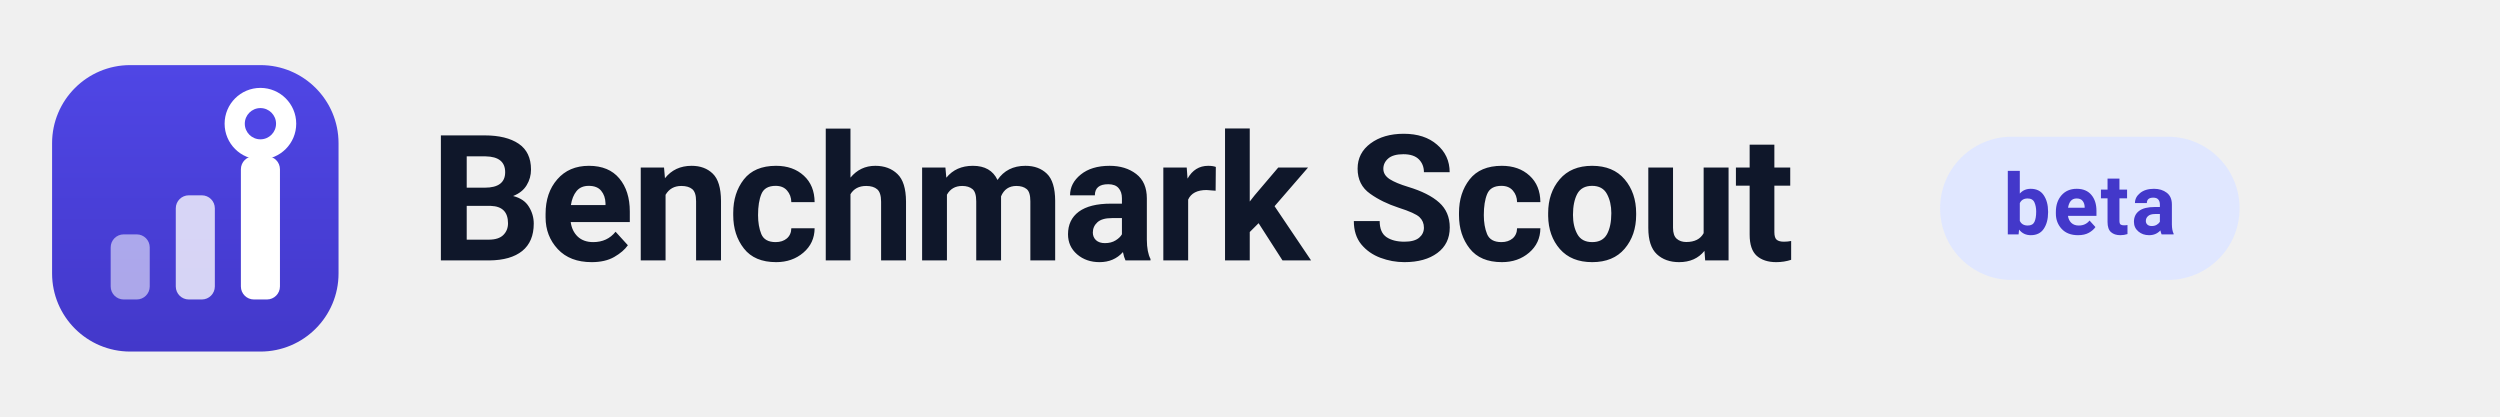
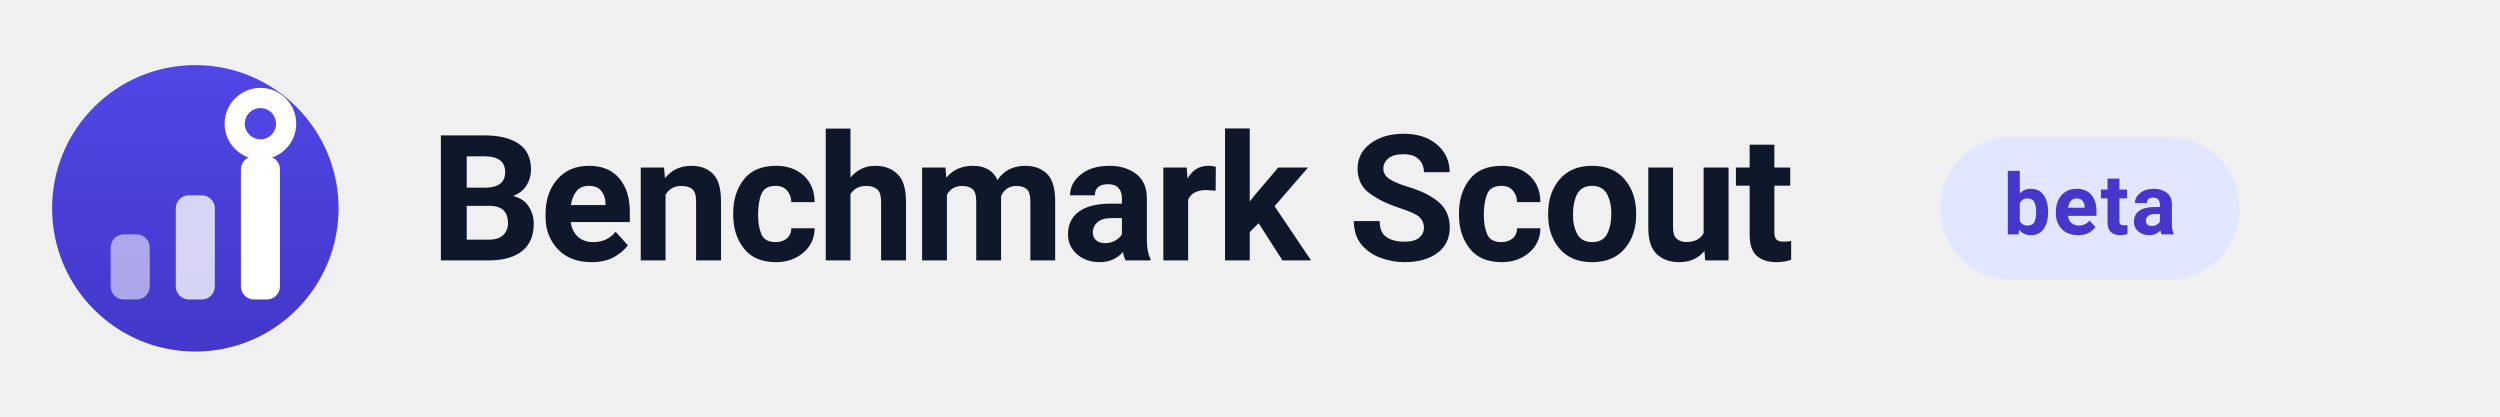
<svg xmlns="http://www.w3.org/2000/svg" viewBox="0 0 384 64" width="384" height="64" role="img" aria-label="Benchmark Scout">
  <defs>
    <linearGradient id="tile" x1="0" y1="0" x2="0" y2="1">
      <stop offset="0" stop-color="#4f46e5" />
      <stop offset="1" stop-color="#4338ca" />
    </linearGradient>
  </defs>
-   <rect x="8" y="10" width="44" height="44" rx="12" fill="url(#tile)" />
+   <circle cx="30" cy="32" r="22" fill="url(#tile)" />
  <rect x="17" y="36" width="6" height="10" rx="2" fill="#ffffff" opacity="0.55" />
  <rect x="27" y="30" width="6" height="16" rx="2" fill="#ffffff" opacity="0.78" />
  <rect x="37" y="24" width="6" height="22" rx="2" fill="#ffffff" />
  <circle cx="40" cy="19" r="5.5" fill="#ffffff" />
  <circle cx="40" cy="19" r="2.4" fill="#4f46e5" />
  <text x="66" y="40" font-family="-apple-system, BlinkMacSystemFont, 'Segoe UI', Roboto, Helvetica, Arial, sans-serif" font-size="27" font-weight="700" letter-spacing="-0.4" fill="#0f172a">Benchmark Scout</text>
  <rect x="298" y="21" width="46" height="22" rx="11" fill="#e0e7ff" />
  <text x="321" y="36" text-anchor="middle" font-family="-apple-system, BlinkMacSystemFont, 'Segoe UI', Roboto, Helvetica, Arial, sans-serif" font-size="13" font-weight="700" letter-spacing="0.3" fill="#4338ca">beta</text>
</svg>
